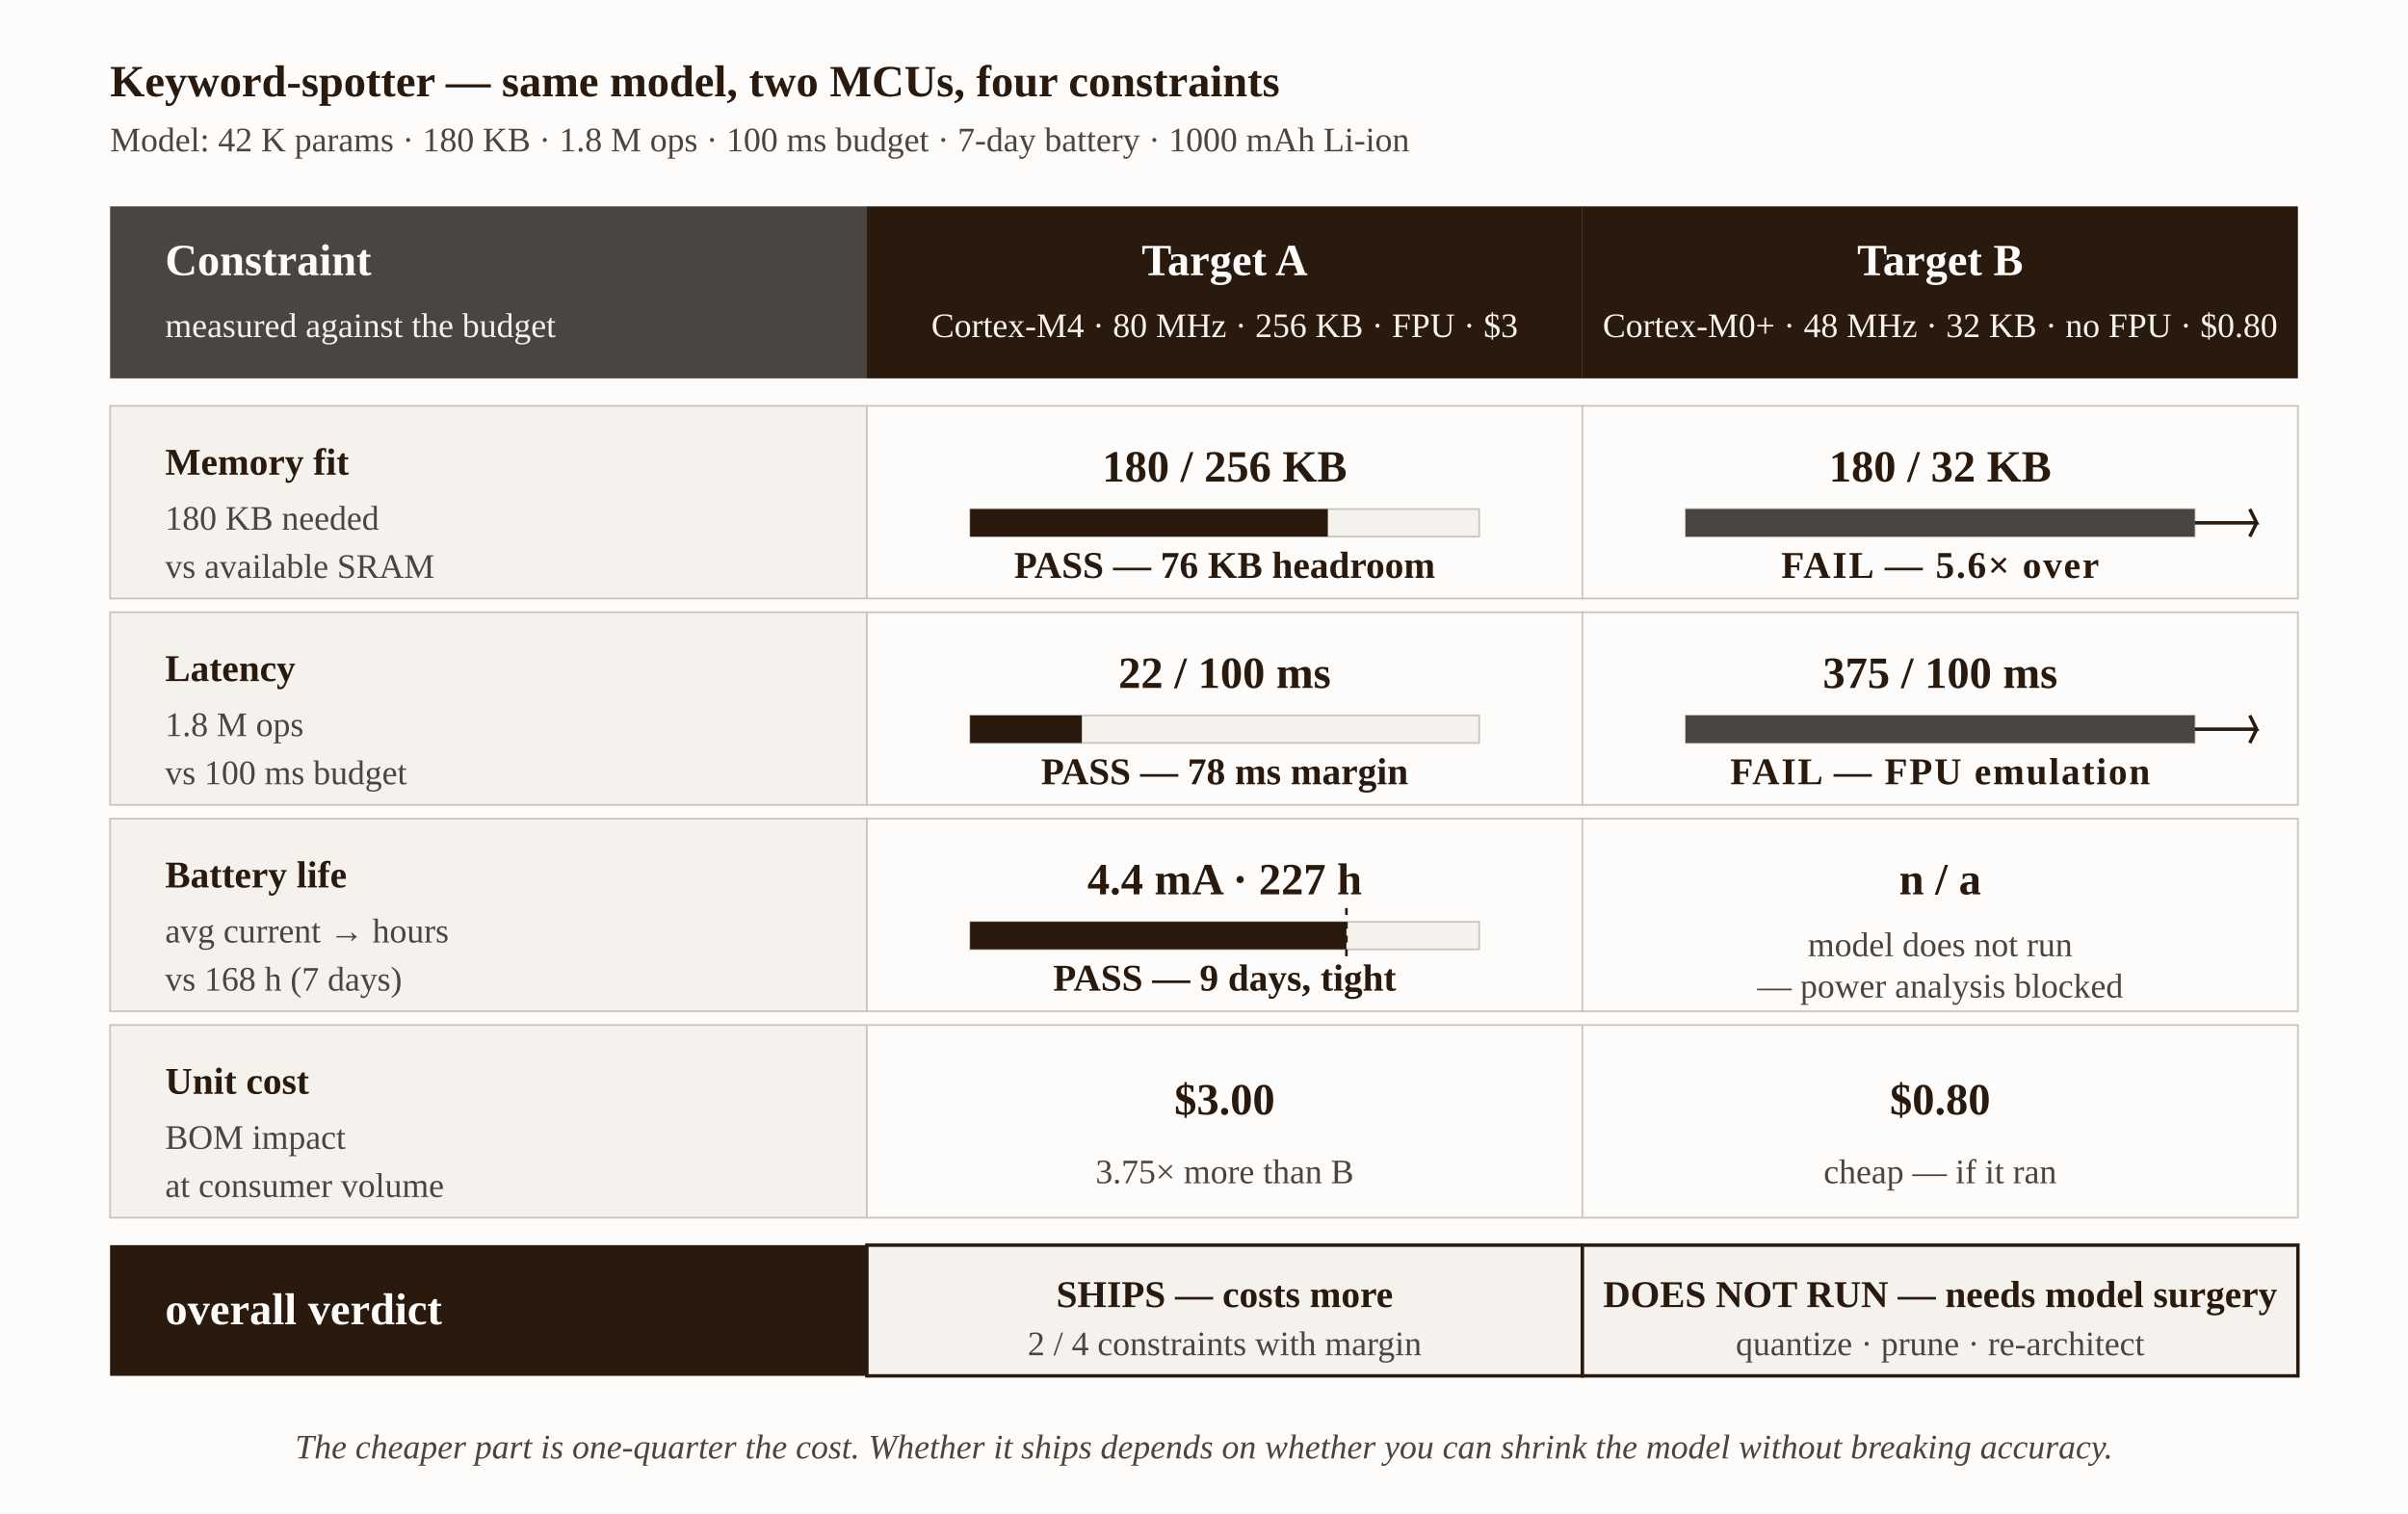
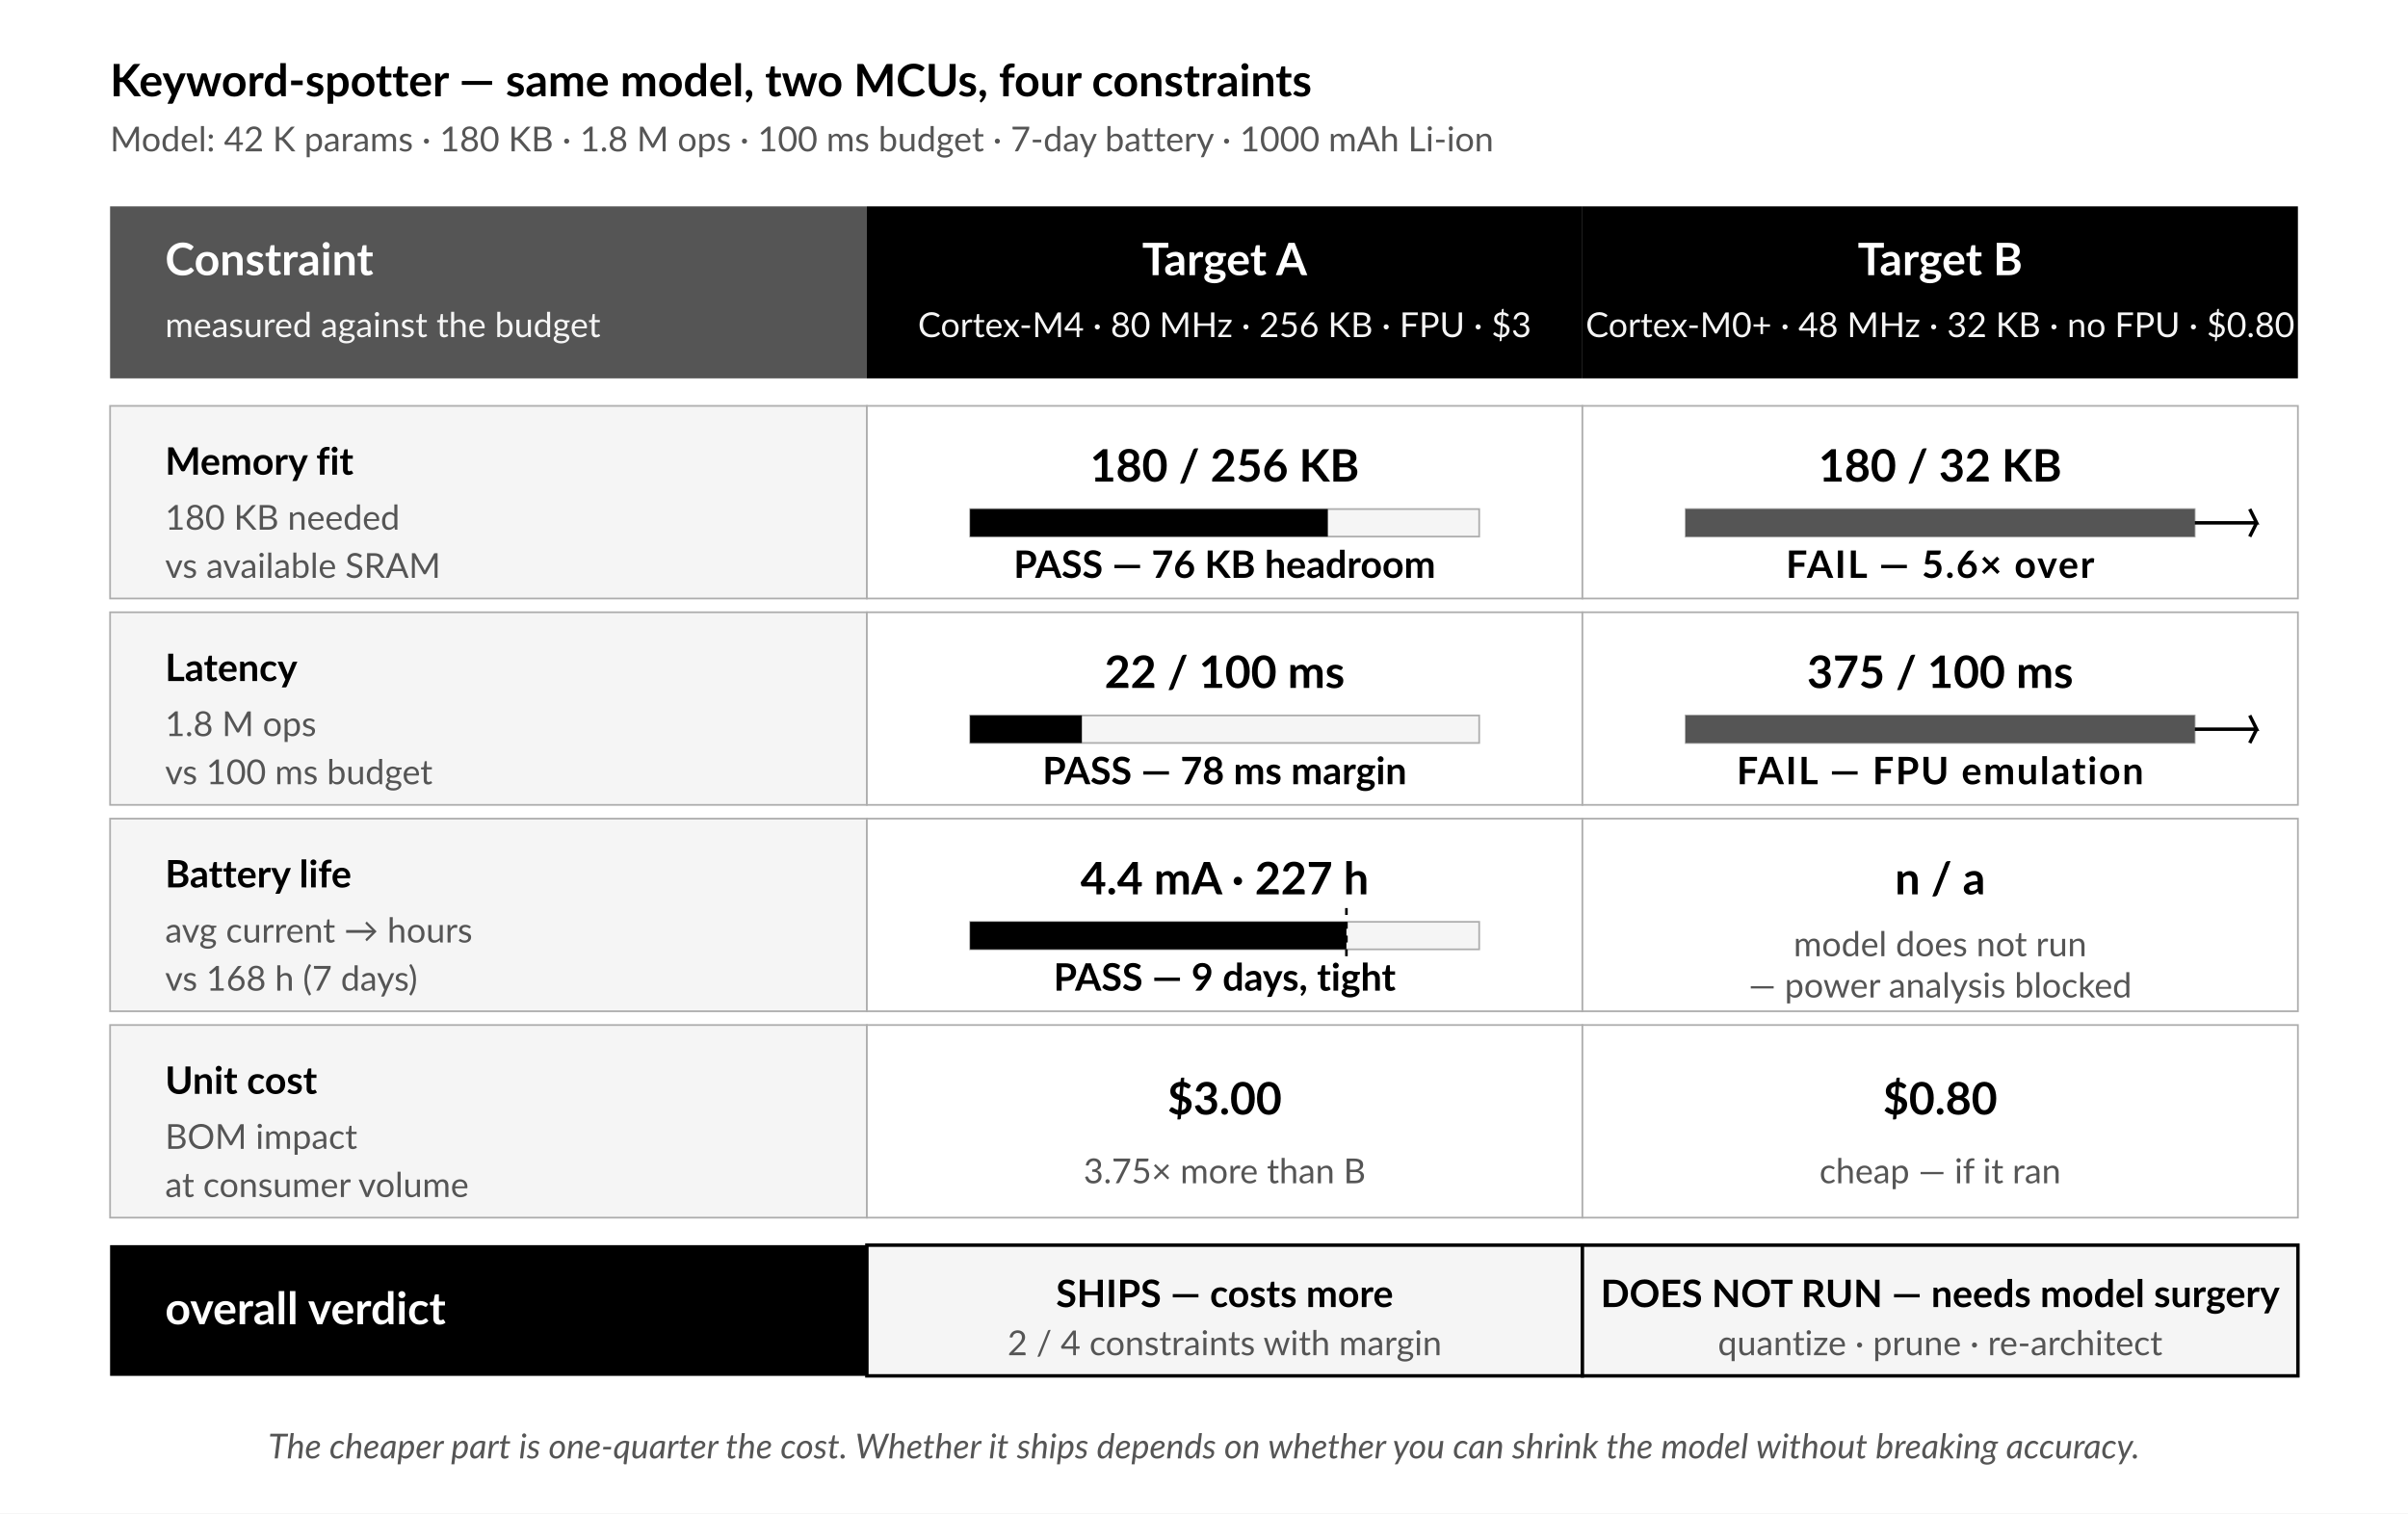
<svg xmlns="http://www.w3.org/2000/svg" viewBox="0 0 700 440" role="img" aria-labelledby="t05 d05">
  <defs>
    <style>
-       .ti { font-family: 'EB Garamond', Georgia, 'Times New Roman', serif; font-size: 13px; font-weight: bold; fill: #2a1a0e; }
-       .lb { font-family: 'EB Garamond', Georgia, 'Times New Roman', serif; font-size: 11px; fill: #2a1a0e; }
-       .sm { font-family: 'EB Garamond', Georgia, 'Times New Roman', serif; font-size: 10px; fill: #4a4540; }
-       .cap { font-family: 'EB Garamond', Georgia, 'Times New Roman', serif; font-size: 10px; font-style: italic; fill: #4a4540; }
-       .nm { font-family: 'EB Garamond', Georgia, 'Times New Roman', serif; font-size: 11px; font-weight: bold; fill: #2a1a0e; }
-       .hdr { font-family: 'EB Garamond', Georgia, 'Times New Roman', serif; font-size: 13px; font-weight: bold; fill: #fdfcfb; }
-       .hdrsub { font-family: 'EB Garamond', Georgia, 'Times New Roman', serif; font-size: 10px; fill: #f5f2ee; }
-       .num { font-family: 'EB Garamond', Georgia, 'Times New Roman', serif; font-size: 13px; font-weight: bold; fill: #2a1a0e; }
-       .verdict-pass { font-family: 'EB Garamond', Georgia, 'Times New Roman', serif; font-size: 11px; font-weight: bold; fill: #2a1a0e; }
-       .verdict-fail { font-family: 'EB Garamond', Georgia, 'Times New Roman', serif; font-size: 11px; font-weight: bold; fill: #2a1a0e; letter-spacing: 0.5px; }
+       .ti { font-family: 'Real Head Pro', 'FF Real', Lato, sans-serif; font-size: 13px; font-weight: bold; fill: #000000; }
+       .lb { font-family: 'Real Head Pro', 'FF Real', Lato, sans-serif; font-size: 11px; fill: #000000; }
+       .sm { font-family: 'Real Head Pro', 'FF Real', Lato, sans-serif; font-size: 10px; fill: #555555; }
+       .cap { font-family: 'Real Head Pro', 'FF Real', Lato, sans-serif; font-size: 10px; font-style: italic; fill: #555555; }
+       .nm { font-family: 'Real Head Pro', 'FF Real', Lato, sans-serif; font-size: 11px; font-weight: bold; fill: #000000; }
+       .hdr { font-family: 'Real Head Pro', 'FF Real', Lato, sans-serif; font-size: 13px; font-weight: bold; fill: #FFFFFF; }
+       .hdrsub { font-family: 'Real Head Pro', 'FF Real', Lato, sans-serif; font-size: 10px; fill: #F5F5F5; }
+       .num { font-family: 'Real Head Pro', 'FF Real', Lato, sans-serif; font-size: 13px; font-weight: bold; fill: #000000; }
+       .verdict-pass { font-family: 'Real Head Pro', 'FF Real', Lato, sans-serif; font-size: 11px; font-weight: bold; fill: #000000; }
+       .verdict-fail { font-family: 'Real Head Pro', 'FF Real', Lato, sans-serif; font-size: 11px; font-weight: bold; fill: #000000; letter-spacing: 0.5px; }
    </style>
  </defs>
-   <rect width="700" height="440" fill="#fdfcfb" />
+   <rect width="700" height="440" fill="#FFFFFF" />
  <text x="32" y="28" class="ti">Keyword-spotter — same model, two MCUs, four constraints</text>
  <text x="32" y="44" class="sm">Model: 42 K params · 180 KB · 1.8 M ops · 100 ms budget · 7-day battery · 1000 mAh Li-ion</text>
-   <rect x="32" y="60" width="220" height="50" fill="#4a4540" />
+   <rect x="32" y="60" width="220" height="50" fill="#555555" />
  <text x="48" y="80" class="hdr">Constraint</text>
  <text x="48" y="98" class="hdrsub">measured against the budget</text>
-   <rect x="252" y="60" width="208" height="50" fill="#2a1a0e" />
+   <rect x="252" y="60" width="208" height="50" fill="#000000" />
  <text x="356" y="80" text-anchor="middle" class="hdr">Target A</text>
  <text x="356" y="98" text-anchor="middle" class="hdrsub">Cortex-M4 · 80 MHz · 256 KB · FPU · $3</text>
-   <rect x="460" y="60" width="208" height="50" fill="#2a1a0e" />
+   <rect x="460" y="60" width="208" height="50" fill="#000000" />
  <text x="564" y="80" text-anchor="middle" class="hdr">Target B</text>
  <text x="564" y="98" text-anchor="middle" class="hdrsub">Cortex-M0+ · 48 MHz · 32 KB · no FPU · $0.80</text>
-   <rect x="32" y="118" width="220" height="56" fill="#f5f2ee" stroke="#c8c4c0" stroke-width="0.5" />
+   <rect x="32" y="118" width="220" height="56" fill="#F5F5F5" stroke="#ADADAD" stroke-width="0.5" />
  <text x="48" y="138" class="nm">Memory fit</text>
  <text x="48" y="154" class="sm">180 KB needed</text>
  <text x="48" y="168" class="sm">vs available SRAM</text>
-   <rect x="252" y="118" width="208" height="56" fill="#fdfcfb" stroke="#c8c4c0" stroke-width="0.5" />
+   <rect x="252" y="118" width="208" height="56" fill="#FFFFFF" stroke="#ADADAD" stroke-width="0.5" />
  <text x="356" y="140" text-anchor="middle" class="num">180 / 256 KB</text>
-   <rect x="282" y="148" width="148" height="8" fill="#f5f2ee" stroke="#c8c4c0" stroke-width="0.5" />
-   <rect x="282" y="148" width="104" height="8" fill="#2a1a0e" />
+   <rect x="282" y="148" width="148" height="8" fill="#F5F5F5" stroke="#ADADAD" stroke-width="0.5" />
+   <rect x="282" y="148" width="104" height="8" fill="#000000" />
  <text x="356" y="168" text-anchor="middle" class="verdict-pass">PASS — 76 KB headroom</text>
-   <rect x="460" y="118" width="208" height="56" fill="#fdfcfb" stroke="#c8c4c0" stroke-width="0.5" />
+   <rect x="460" y="118" width="208" height="56" fill="#FFFFFF" stroke="#ADADAD" stroke-width="0.5" />
  <text x="564" y="140" text-anchor="middle" class="num">180 / 32 KB</text>
-   <rect x="490" y="148" width="148" height="8" fill="#f5f2ee" stroke="#c8c4c0" stroke-width="0.5" />
-   <rect x="490" y="148" width="148" height="8" fill="#4a4540" />
-   <path d="M 638 152 L 656 152 L 654 148 M 656 152 L 654 156" fill="none" stroke="#2a1a0e" stroke-width="1" />
+   <rect x="490" y="148" width="148" height="8" fill="#F5F5F5" stroke="#ADADAD" stroke-width="0.5" />
+   <rect x="490" y="148" width="148" height="8" fill="#555555" />
+   <path d="M 638 152 L 656 152 L 654 148 M 656 152 L 654 156" fill="none" stroke="#000000" stroke-width="1" />
  <text x="564" y="168" text-anchor="middle" class="verdict-fail">FAIL — 5.6× over</text>
-   <rect x="32" y="178" width="220" height="56" fill="#f5f2ee" stroke="#c8c4c0" stroke-width="0.5" />
+   <rect x="32" y="178" width="220" height="56" fill="#F5F5F5" stroke="#ADADAD" stroke-width="0.5" />
  <text x="48" y="198" class="nm">Latency</text>
  <text x="48" y="214" class="sm">1.8 M ops</text>
  <text x="48" y="228" class="sm">vs 100 ms budget</text>
-   <rect x="252" y="178" width="208" height="56" fill="#fdfcfb" stroke="#c8c4c0" stroke-width="0.5" />
+   <rect x="252" y="178" width="208" height="56" fill="#FFFFFF" stroke="#ADADAD" stroke-width="0.5" />
  <text x="356" y="200" text-anchor="middle" class="num">22 / 100 ms</text>
-   <rect x="282" y="208" width="148" height="8" fill="#f5f2ee" stroke="#c8c4c0" stroke-width="0.5" />
-   <rect x="282" y="208" width="32.5" height="8" fill="#2a1a0e" />
+   <rect x="282" y="208" width="148" height="8" fill="#F5F5F5" stroke="#ADADAD" stroke-width="0.5" />
+   <rect x="282" y="208" width="32.5" height="8" fill="#000000" />
  <text x="356" y="228" text-anchor="middle" class="verdict-pass">PASS — 78 ms margin</text>
-   <rect x="460" y="178" width="208" height="56" fill="#fdfcfb" stroke="#c8c4c0" stroke-width="0.5" />
+   <rect x="460" y="178" width="208" height="56" fill="#FFFFFF" stroke="#ADADAD" stroke-width="0.5" />
  <text x="564" y="200" text-anchor="middle" class="num">375 / 100 ms</text>
-   <rect x="490" y="208" width="148" height="8" fill="#f5f2ee" stroke="#c8c4c0" stroke-width="0.5" />
-   <rect x="490" y="208" width="148" height="8" fill="#4a4540" />
-   <path d="M 638 212 L 656 212 L 654 208 M 656 212 L 654 216" fill="none" stroke="#2a1a0e" stroke-width="1" />
+   <rect x="490" y="208" width="148" height="8" fill="#F5F5F5" stroke="#ADADAD" stroke-width="0.5" />
+   <rect x="490" y="208" width="148" height="8" fill="#555555" />
+   <path d="M 638 212 L 656 212 L 654 208 M 656 212 L 654 216" fill="none" stroke="#000000" stroke-width="1" />
  <text x="564" y="228" text-anchor="middle" class="verdict-fail">FAIL — FPU emulation</text>
-   <rect x="32" y="238" width="220" height="56" fill="#f5f2ee" stroke="#c8c4c0" stroke-width="0.5" />
+   <rect x="32" y="238" width="220" height="56" fill="#F5F5F5" stroke="#ADADAD" stroke-width="0.5" />
  <text x="48" y="258" class="nm">Battery life</text>
  <text x="48" y="274" class="sm">avg current → hours</text>
  <text x="48" y="288" class="sm">vs 168 h (7 days)</text>
-   <rect x="252" y="238" width="208" height="56" fill="#fdfcfb" stroke="#c8c4c0" stroke-width="0.5" />
+   <rect x="252" y="238" width="208" height="56" fill="#FFFFFF" stroke="#ADADAD" stroke-width="0.5" />
  <text x="356" y="260" text-anchor="middle" class="num">4.4 mA · 227 h</text>
-   <rect x="282" y="268" width="148" height="8" fill="#f5f2ee" stroke="#c8c4c0" stroke-width="0.5" />
-   <rect x="282" y="268" width="109.4" height="8" fill="#2a1a0e" />
-   <line x1="391.4" y1="264" x2="391.4" y2="280" stroke="#2a1a0e" stroke-width="0.75" stroke-dasharray="2 2" />
+   <rect x="282" y="268" width="148" height="8" fill="#F5F5F5" stroke="#ADADAD" stroke-width="0.5" />
+   <rect x="282" y="268" width="109.4" height="8" fill="#000000" />
+   <line x1="391.4" y1="264" x2="391.4" y2="280" stroke="#000000" stroke-width="0.75" stroke-dasharray="2 2" />
  <text x="356" y="288" text-anchor="middle" class="verdict-pass">PASS — 9 days, tight</text>
-   <rect x="460" y="238" width="208" height="56" fill="#fdfcfb" stroke="#c8c4c0" stroke-width="0.5" />
+   <rect x="460" y="238" width="208" height="56" fill="#FFFFFF" stroke="#ADADAD" stroke-width="0.5" />
  <text x="564" y="260" text-anchor="middle" class="num">n / a</text>
  <text x="564" y="278" text-anchor="middle" class="sm">model does not run</text>
  <text x="564" y="290" text-anchor="middle" class="sm">— power analysis blocked</text>
-   <rect x="32" y="298" width="220" height="56" fill="#f5f2ee" stroke="#c8c4c0" stroke-width="0.5" />
+   <rect x="32" y="298" width="220" height="56" fill="#F5F5F5" stroke="#ADADAD" stroke-width="0.5" />
  <text x="48" y="318" class="nm">Unit cost</text>
  <text x="48" y="334" class="sm">BOM impact</text>
  <text x="48" y="348" class="sm">at consumer volume</text>
-   <rect x="252" y="298" width="208" height="56" fill="#fdfcfb" stroke="#c8c4c0" stroke-width="0.5" />
+   <rect x="252" y="298" width="208" height="56" fill="#FFFFFF" stroke="#ADADAD" stroke-width="0.5" />
  <text x="356" y="324" text-anchor="middle" class="num">$3.00</text>
  <text x="356" y="344" text-anchor="middle" class="sm">3.75× more than B</text>
-   <rect x="460" y="298" width="208" height="56" fill="#fdfcfb" stroke="#c8c4c0" stroke-width="0.5" />
+   <rect x="460" y="298" width="208" height="56" fill="#FFFFFF" stroke="#ADADAD" stroke-width="0.5" />
  <text x="564" y="324" text-anchor="middle" class="num">$0.80</text>
  <text x="564" y="344" text-anchor="middle" class="sm">cheap — if it ran</text>
-   <rect x="32" y="362" width="220" height="38" fill="#2a1a0e" />
+   <rect x="32" y="362" width="220" height="38" fill="#000000" />
  <text x="48" y="385" class="hdr">overall verdict</text>
-   <rect x="252" y="362" width="208" height="38" fill="#f5f2ee" stroke="#2a1a0e" stroke-width="1" />
+   <rect x="252" y="362" width="208" height="38" fill="#F5F5F5" stroke="#000000" stroke-width="1" />
  <text x="356" y="380" text-anchor="middle" class="nm">SHIPS — costs more</text>
  <text x="356" y="394" text-anchor="middle" class="sm">2 / 4 constraints with margin</text>
-   <rect x="460" y="362" width="208" height="38" fill="#f5f2ee" stroke="#2a1a0e" stroke-width="1" />
+   <rect x="460" y="362" width="208" height="38" fill="#F5F5F5" stroke="#000000" stroke-width="1" />
  <text x="564" y="380" text-anchor="middle" class="nm">DOES NOT RUN — needs model surgery</text>
  <text x="564" y="394" text-anchor="middle" class="sm">quantize · prune · re-architect</text>
  <text x="350" y="424" text-anchor="middle" class="cap">The cheaper part is one-quarter the cost. Whether it ships depends on whether you can shrink the model without breaking accuracy.</text>
</svg>
